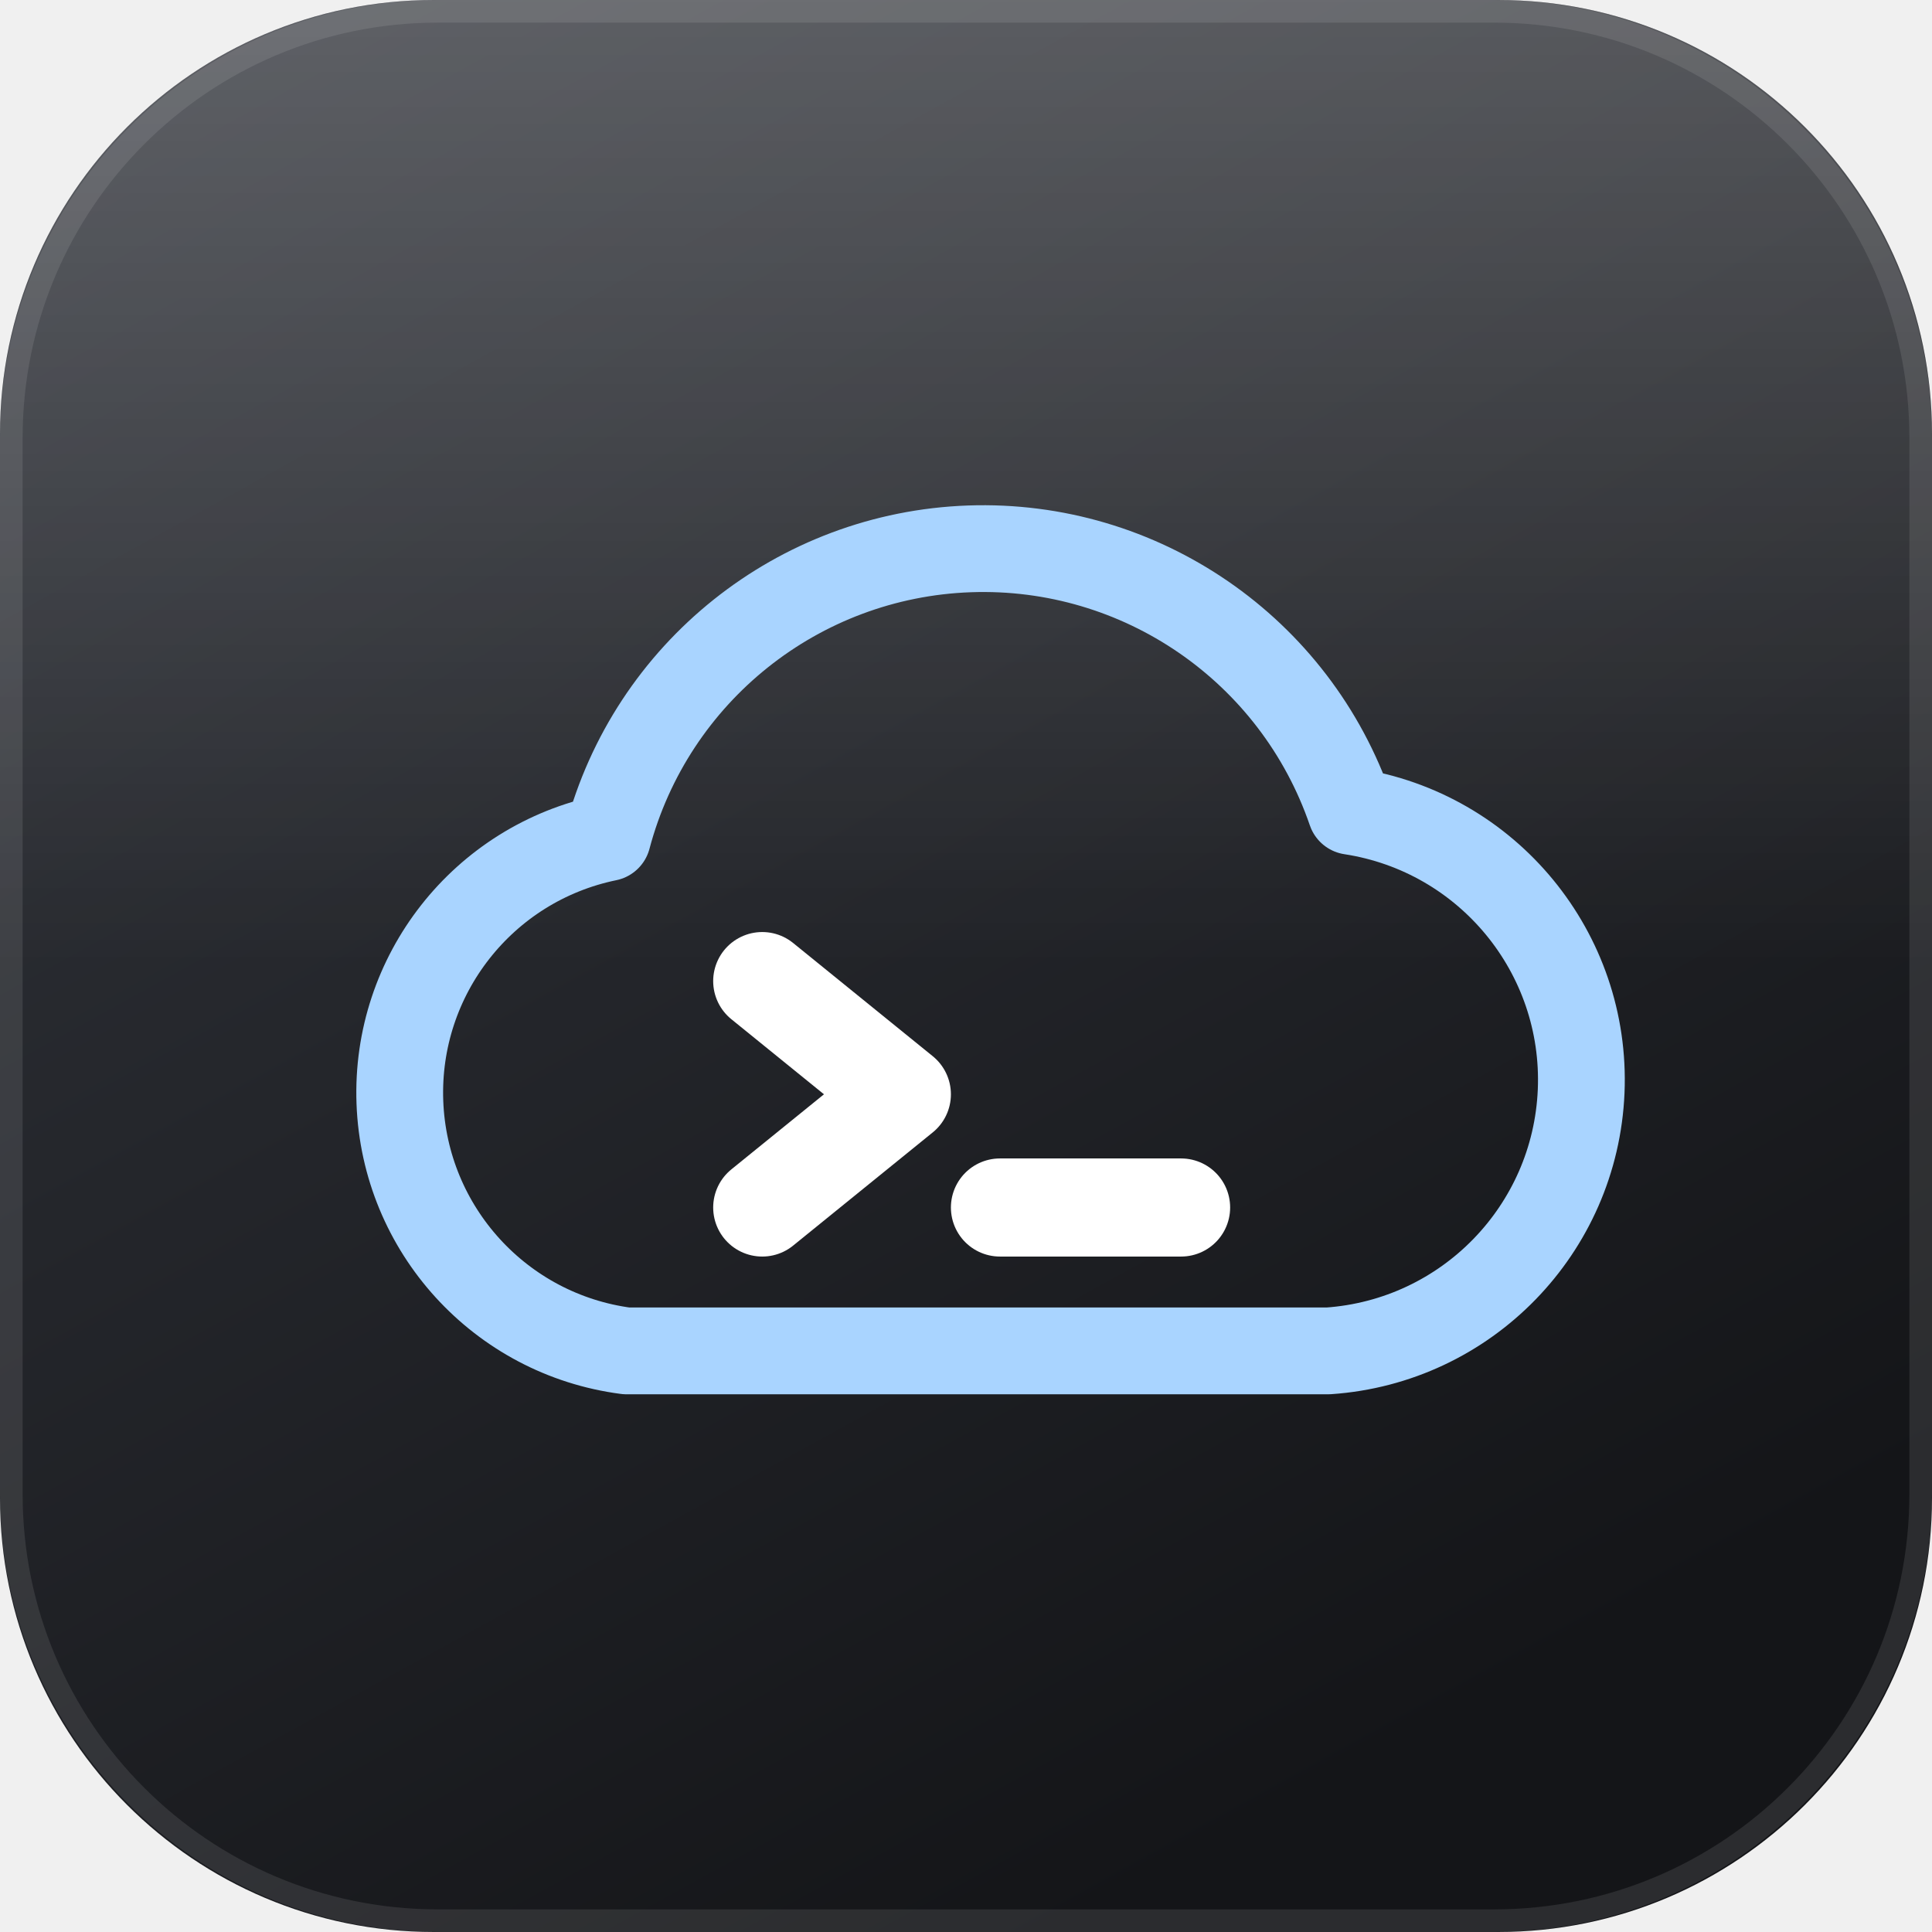
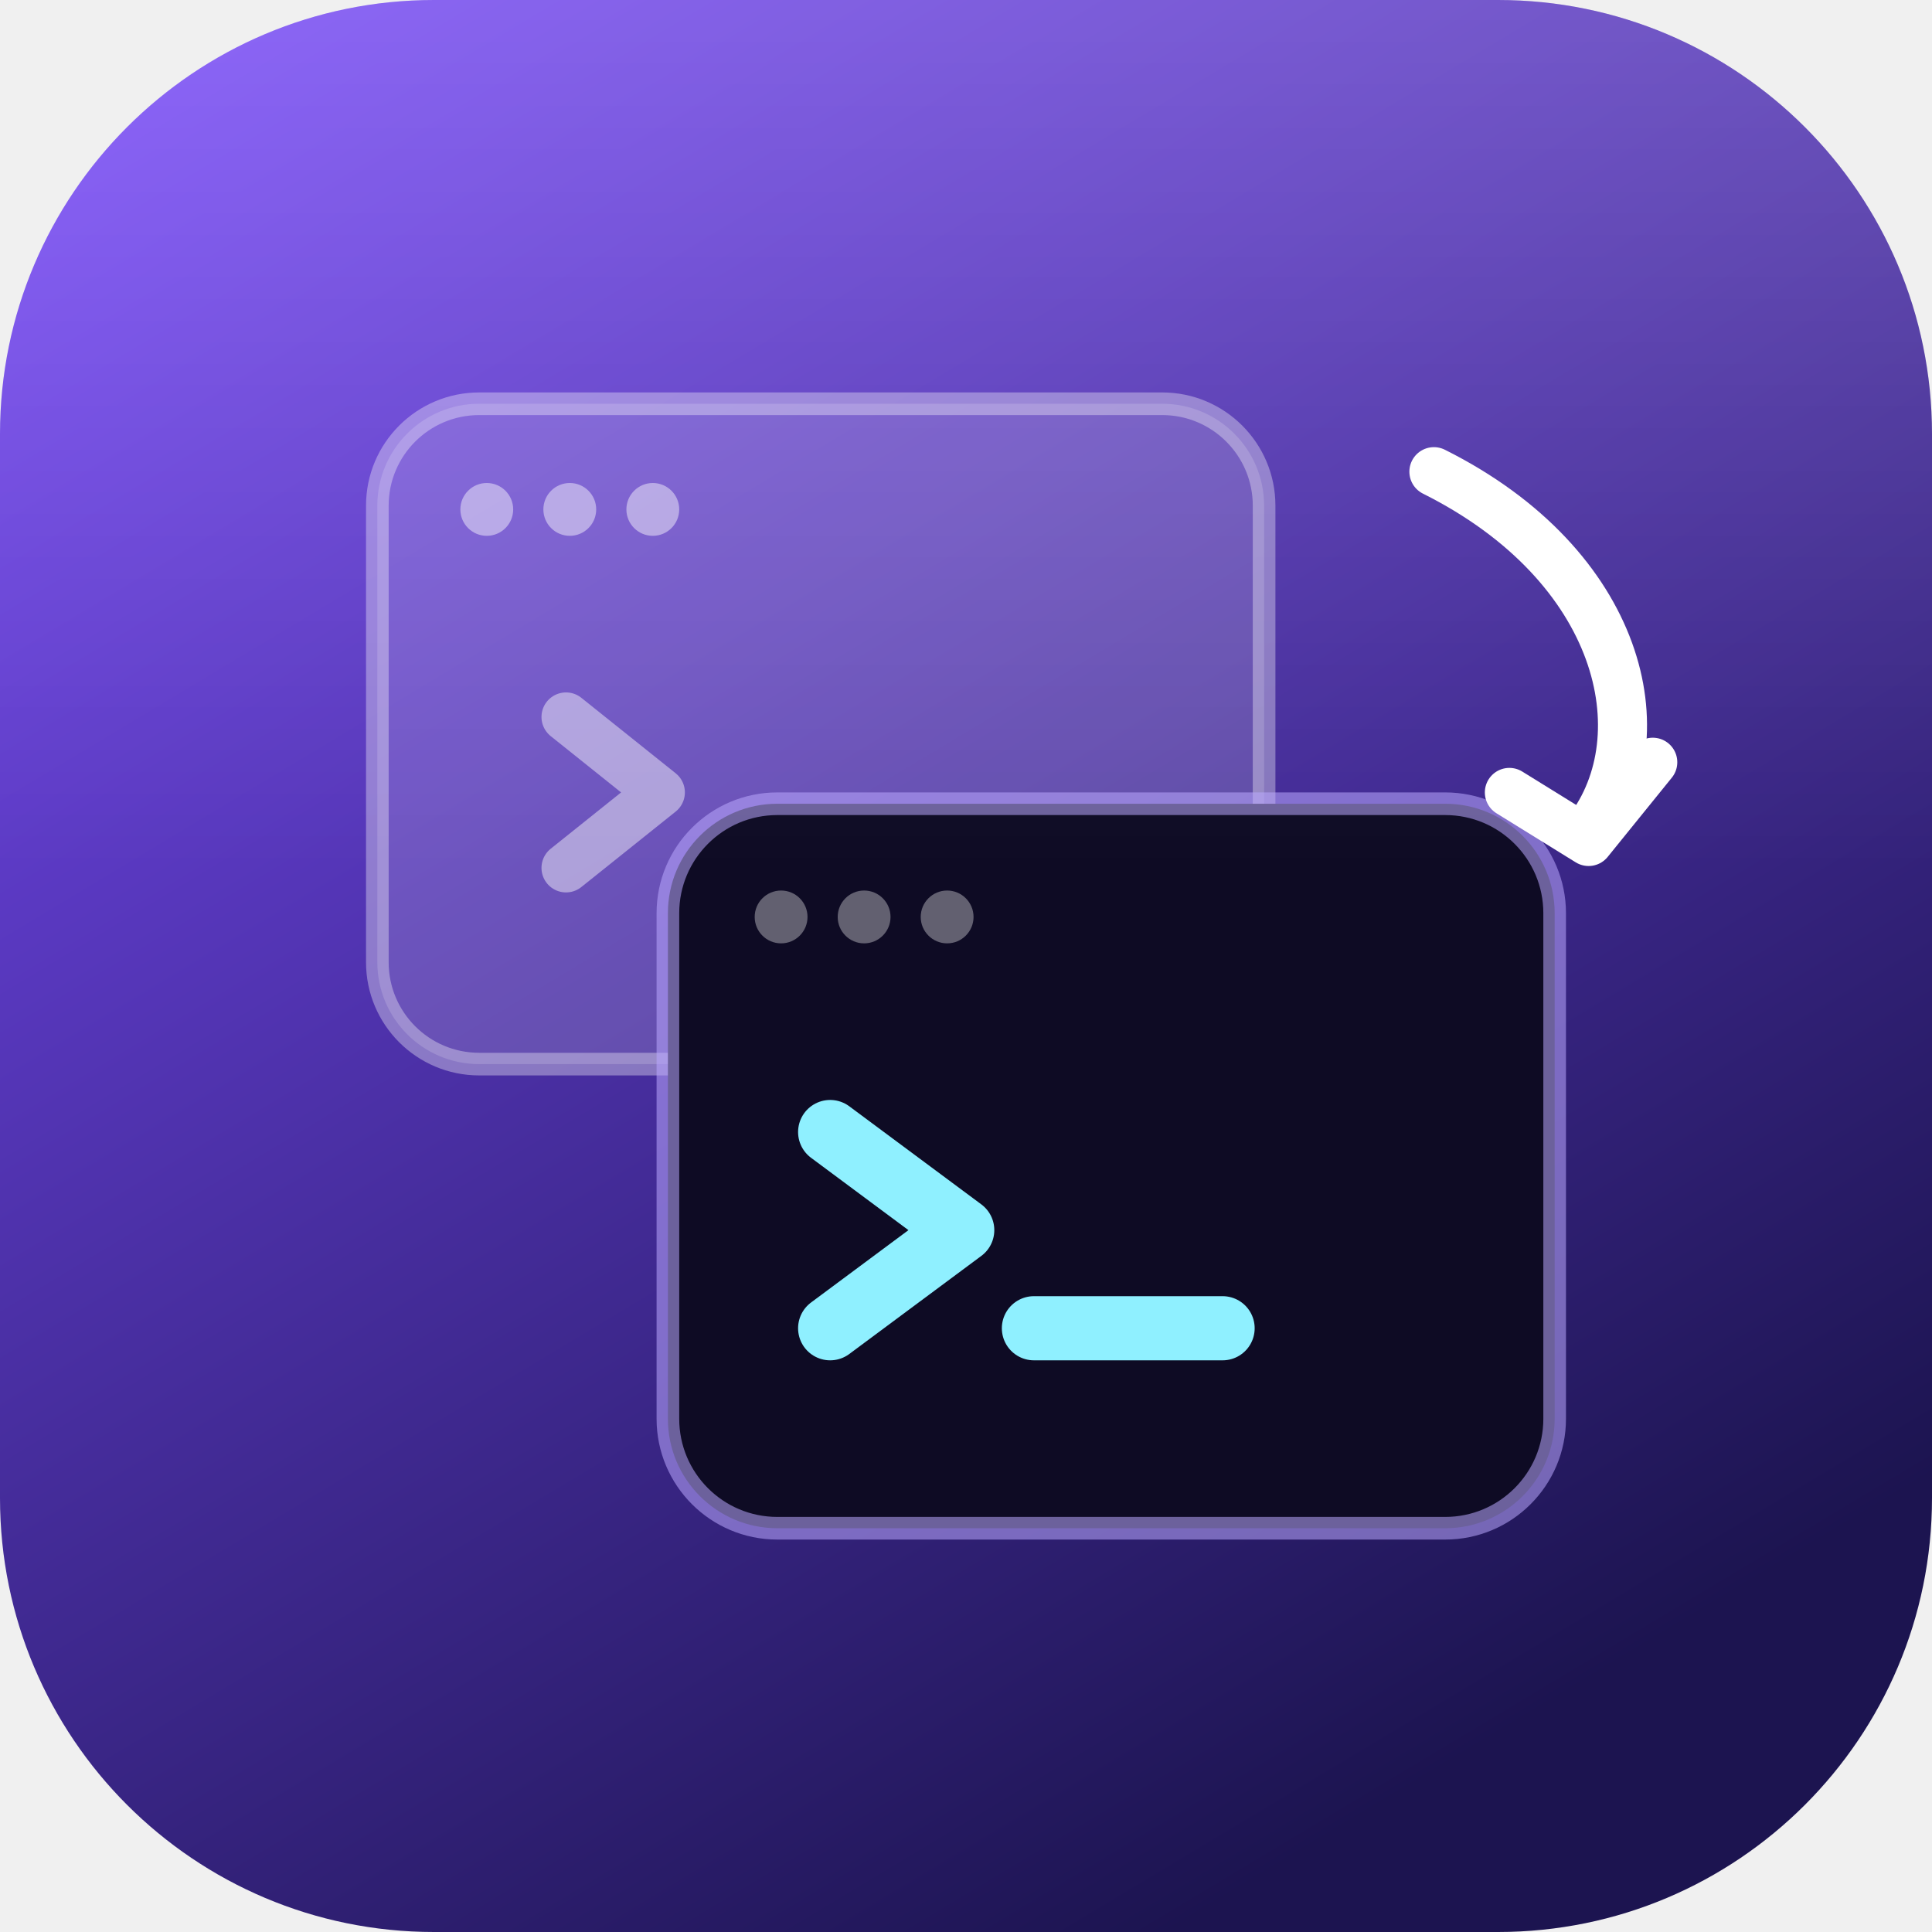
<svg xmlns="http://www.w3.org/2000/svg" viewBox="0 0 1024 1024" width="1024" height="1024">
  <defs>
-     <linearGradient id="fill" x1="0" y1="0" x2="0.55" y2="1">
-       <stop offset="0" stop-color="#34373e" />
-       <stop offset="1" stop-color="#141518" />
+     <linearGradient id="bg" x1="0" y1="0" x2="0.6" y2="1">
+       <stop offset="0" stop-color="#7c4dff" />
+       <stop offset="1" stop-color="#1c1450" />
    </linearGradient>
    <linearGradient id="sheen" x1="0" y1="0" x2="0" y2="1">
-       <stop offset="0" stop-color="#ffffff" stop-opacity="0.22" />
-       <stop offset="0.5" stop-color="#ffffff" stop-opacity="0" />
+       <stop offset="0" stop-color="#ffffff" stop-opacity="0.16" />
+       <stop offset="0.45" stop-color="#ffffff" stop-opacity="0" />
    </linearGradient>
    <clipPath id="tile">
      <rect width="1024" height="1024" rx="230" />
    </clipPath>
  </defs>
  <g clip-path="url(#tile)">
-     <rect width="1024" height="1024" fill="url(#fill)" />
+     <rect width="1024" height="1024" fill="url(#bg)" />
+     <rect x="200" y="214" width="470" height="350" rx="54" fill="#ffffff" fill-opacity="0.16" stroke="#ffffff" stroke-opacity="0.35" stroke-width="12" />
+     <g fill="#ffffff" fill-opacity="0.45">
+       <circle cx="258" cy="270" r="14" />
+       <circle cx="302" cy="270" r="14" />
+       <circle cx="346" cy="270" r="14" />
+     </g>
+     <path d="M300 380 L 350 420 L 300 460" fill="none" stroke="#ffffff" stroke-opacity="0.45" stroke-width="26" stroke-linecap="round" stroke-linejoin="round" />
+     <rect x="354" y="426" width="470" height="384" rx="58" fill="#0e0b24" />
+     <rect x="354" y="426" width="470" height="384" rx="58" fill="none" stroke="#b9a7ff" stroke-opacity="0.55" stroke-width="12" />
+     <g fill="#ffffff" fill-opacity="0.35">
+       <circle cx="414" cy="486" r="14" />
+       <circle cx="458" cy="486" r="14" />
+       <circle cx="502" cy="486" r="14" />
+     </g>
+     <path d="M440 600 L 510 652 L 440 704" fill="none" stroke="#8ff0ff" stroke-width="34" stroke-linecap="round" stroke-linejoin="round" />
+     <path d="M548 704 H 648" stroke="#8ff0ff" stroke-width="34" stroke-linecap="round" />
+     <path d="M760 250 C 860 300, 880 390, 842 440" fill="none" stroke="#ffffff" stroke-width="26" stroke-linecap="round" />
+     <path d="M800 420 L 842 446 L 876 404" fill="none" stroke="#ffffff" stroke-width="26" stroke-linecap="round" stroke-linejoin="round" />
    <rect width="1024" height="1024" fill="url(#sheen)" />
-     <rect x="6" y="6" width="1012" height="1012" rx="226" fill="none" stroke="#ffffff" stroke-opacity="0.10" stroke-width="12" />
-     <path d="M332 716 H 704 A 144 144 0 0 0 716 430 A 206 206 0 0 0 322 444 A 138 138 0 0 0 332 716 Z" fill="none" stroke="#a9d4ff" stroke-linecap="round" stroke-linejoin="round" stroke-width="46" />
-     <g fill="none" stroke="#ffffff" stroke-linecap="round" stroke-linejoin="round" stroke-width="52">
-       <path d="M404 520 L 478 580 L 404 640" />
-       <path d="M530 640 H 626" />
-     </g>
  </g>
</svg>
